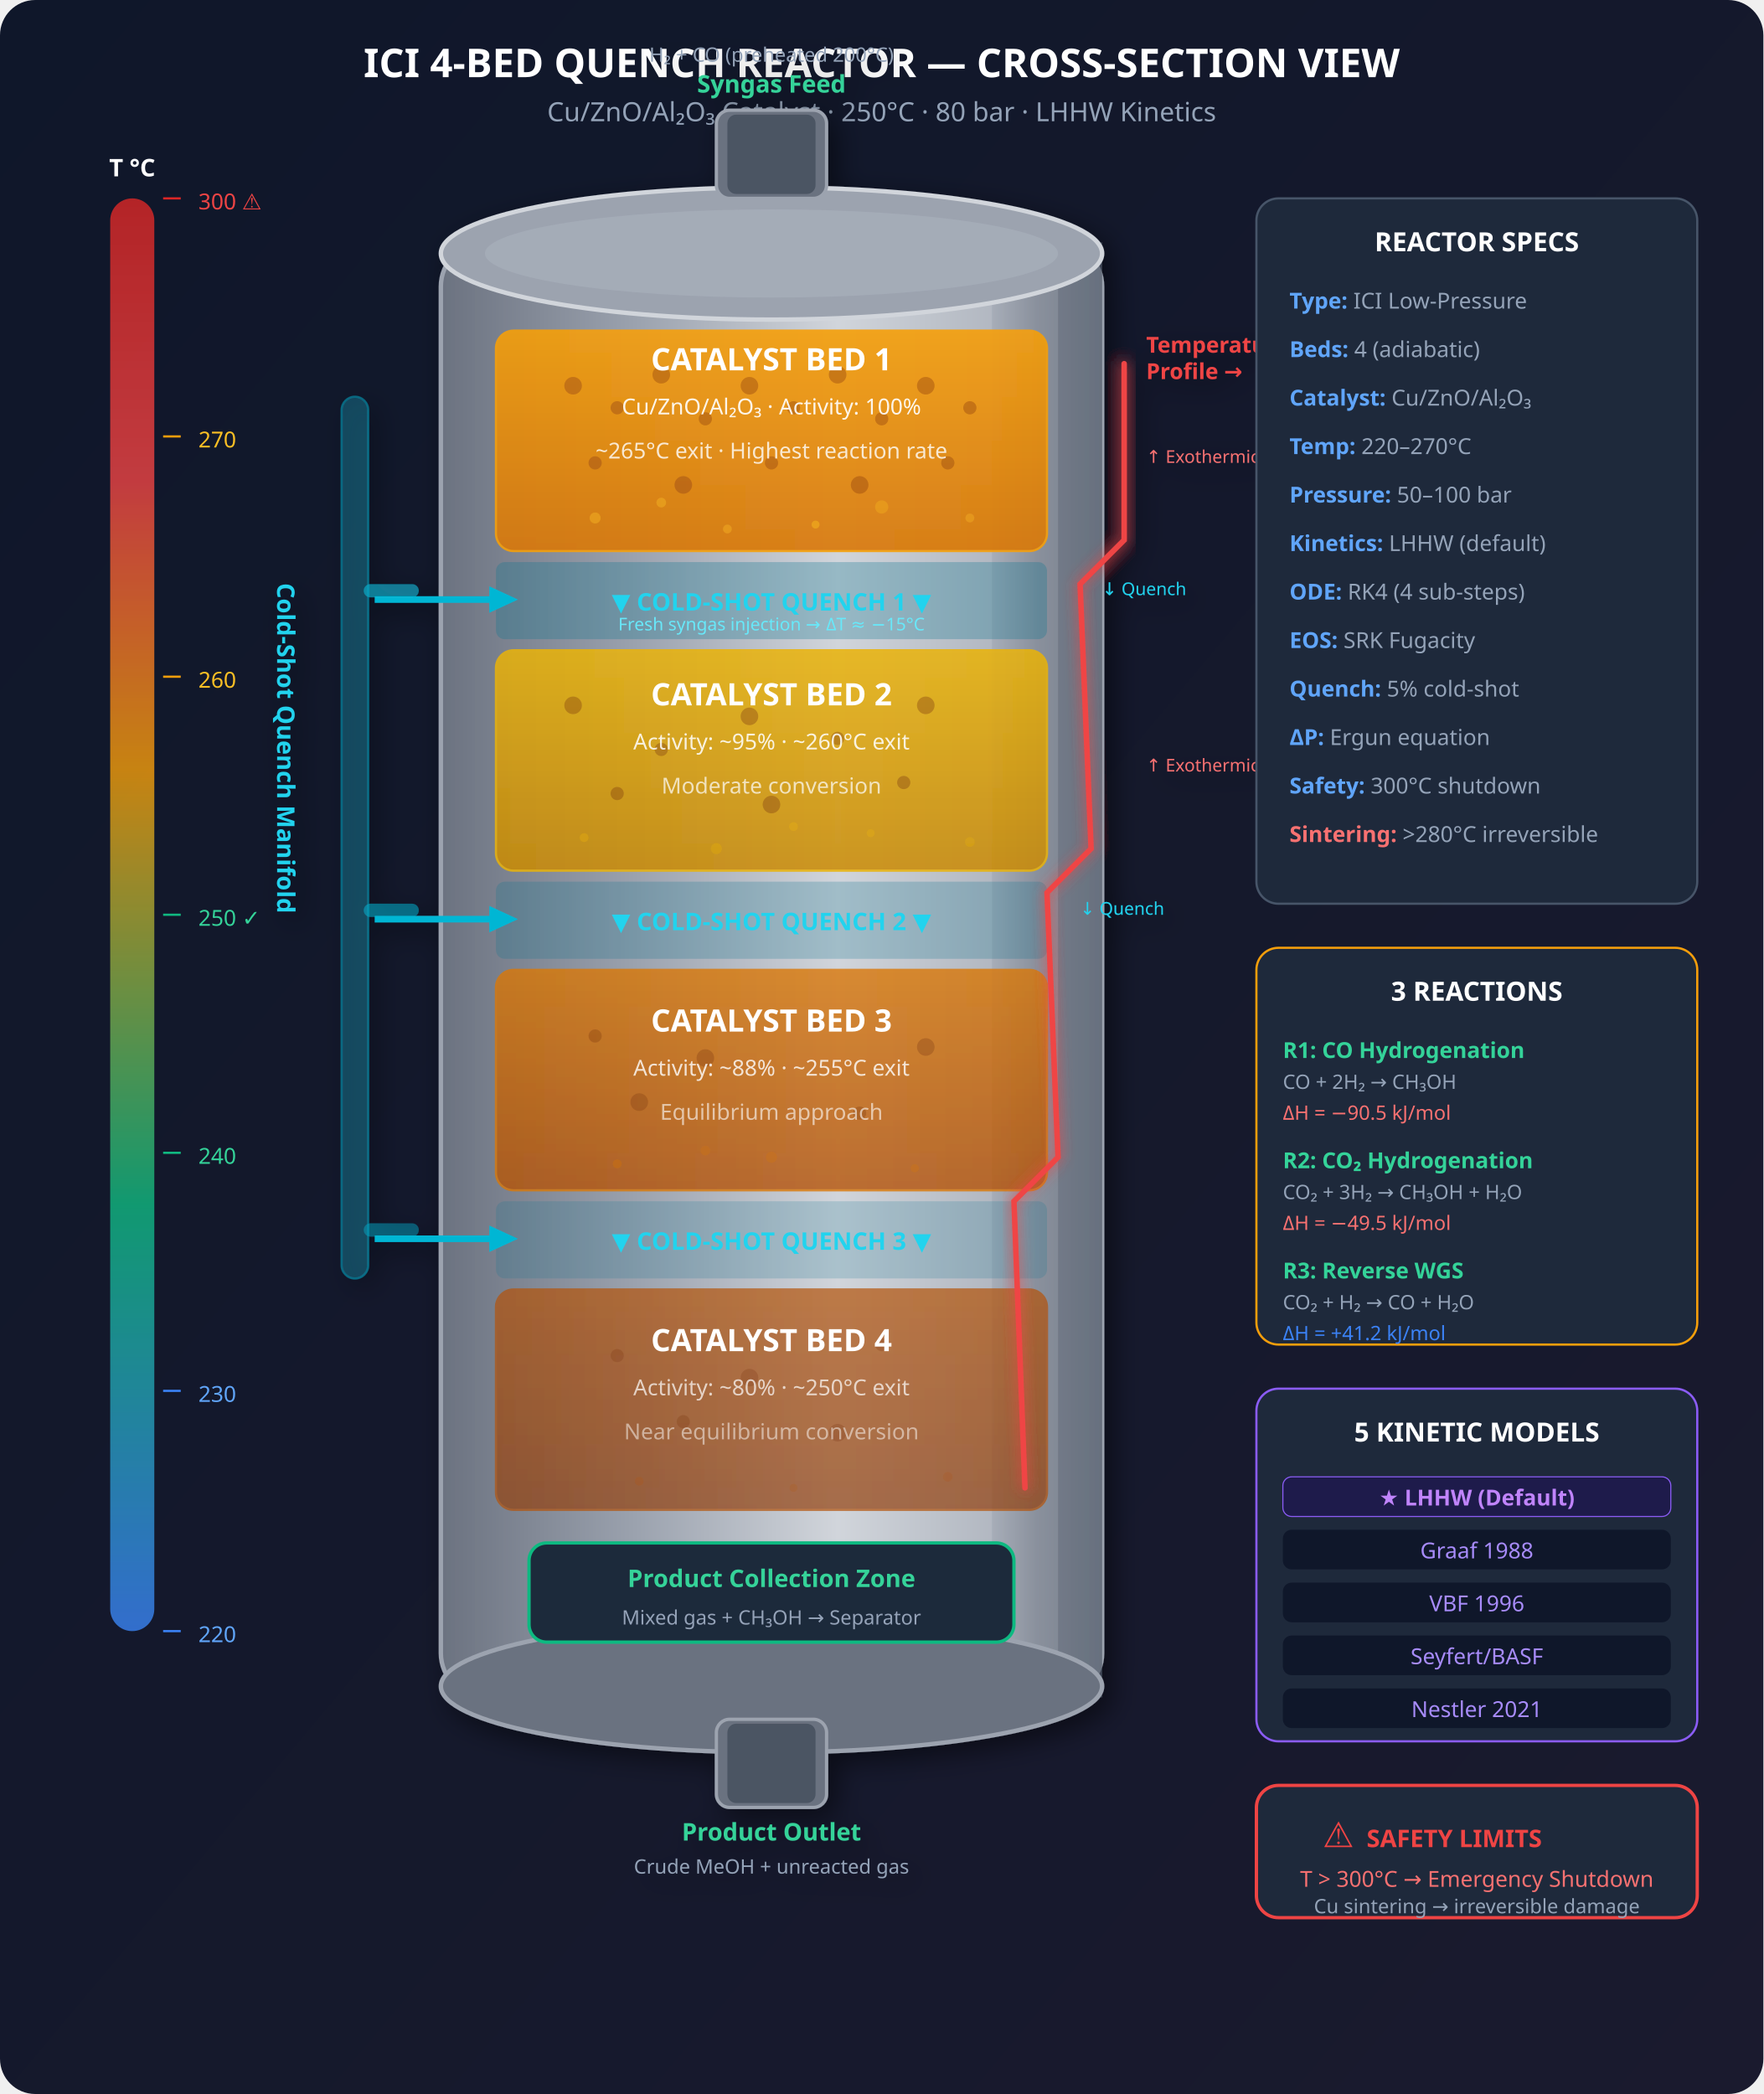
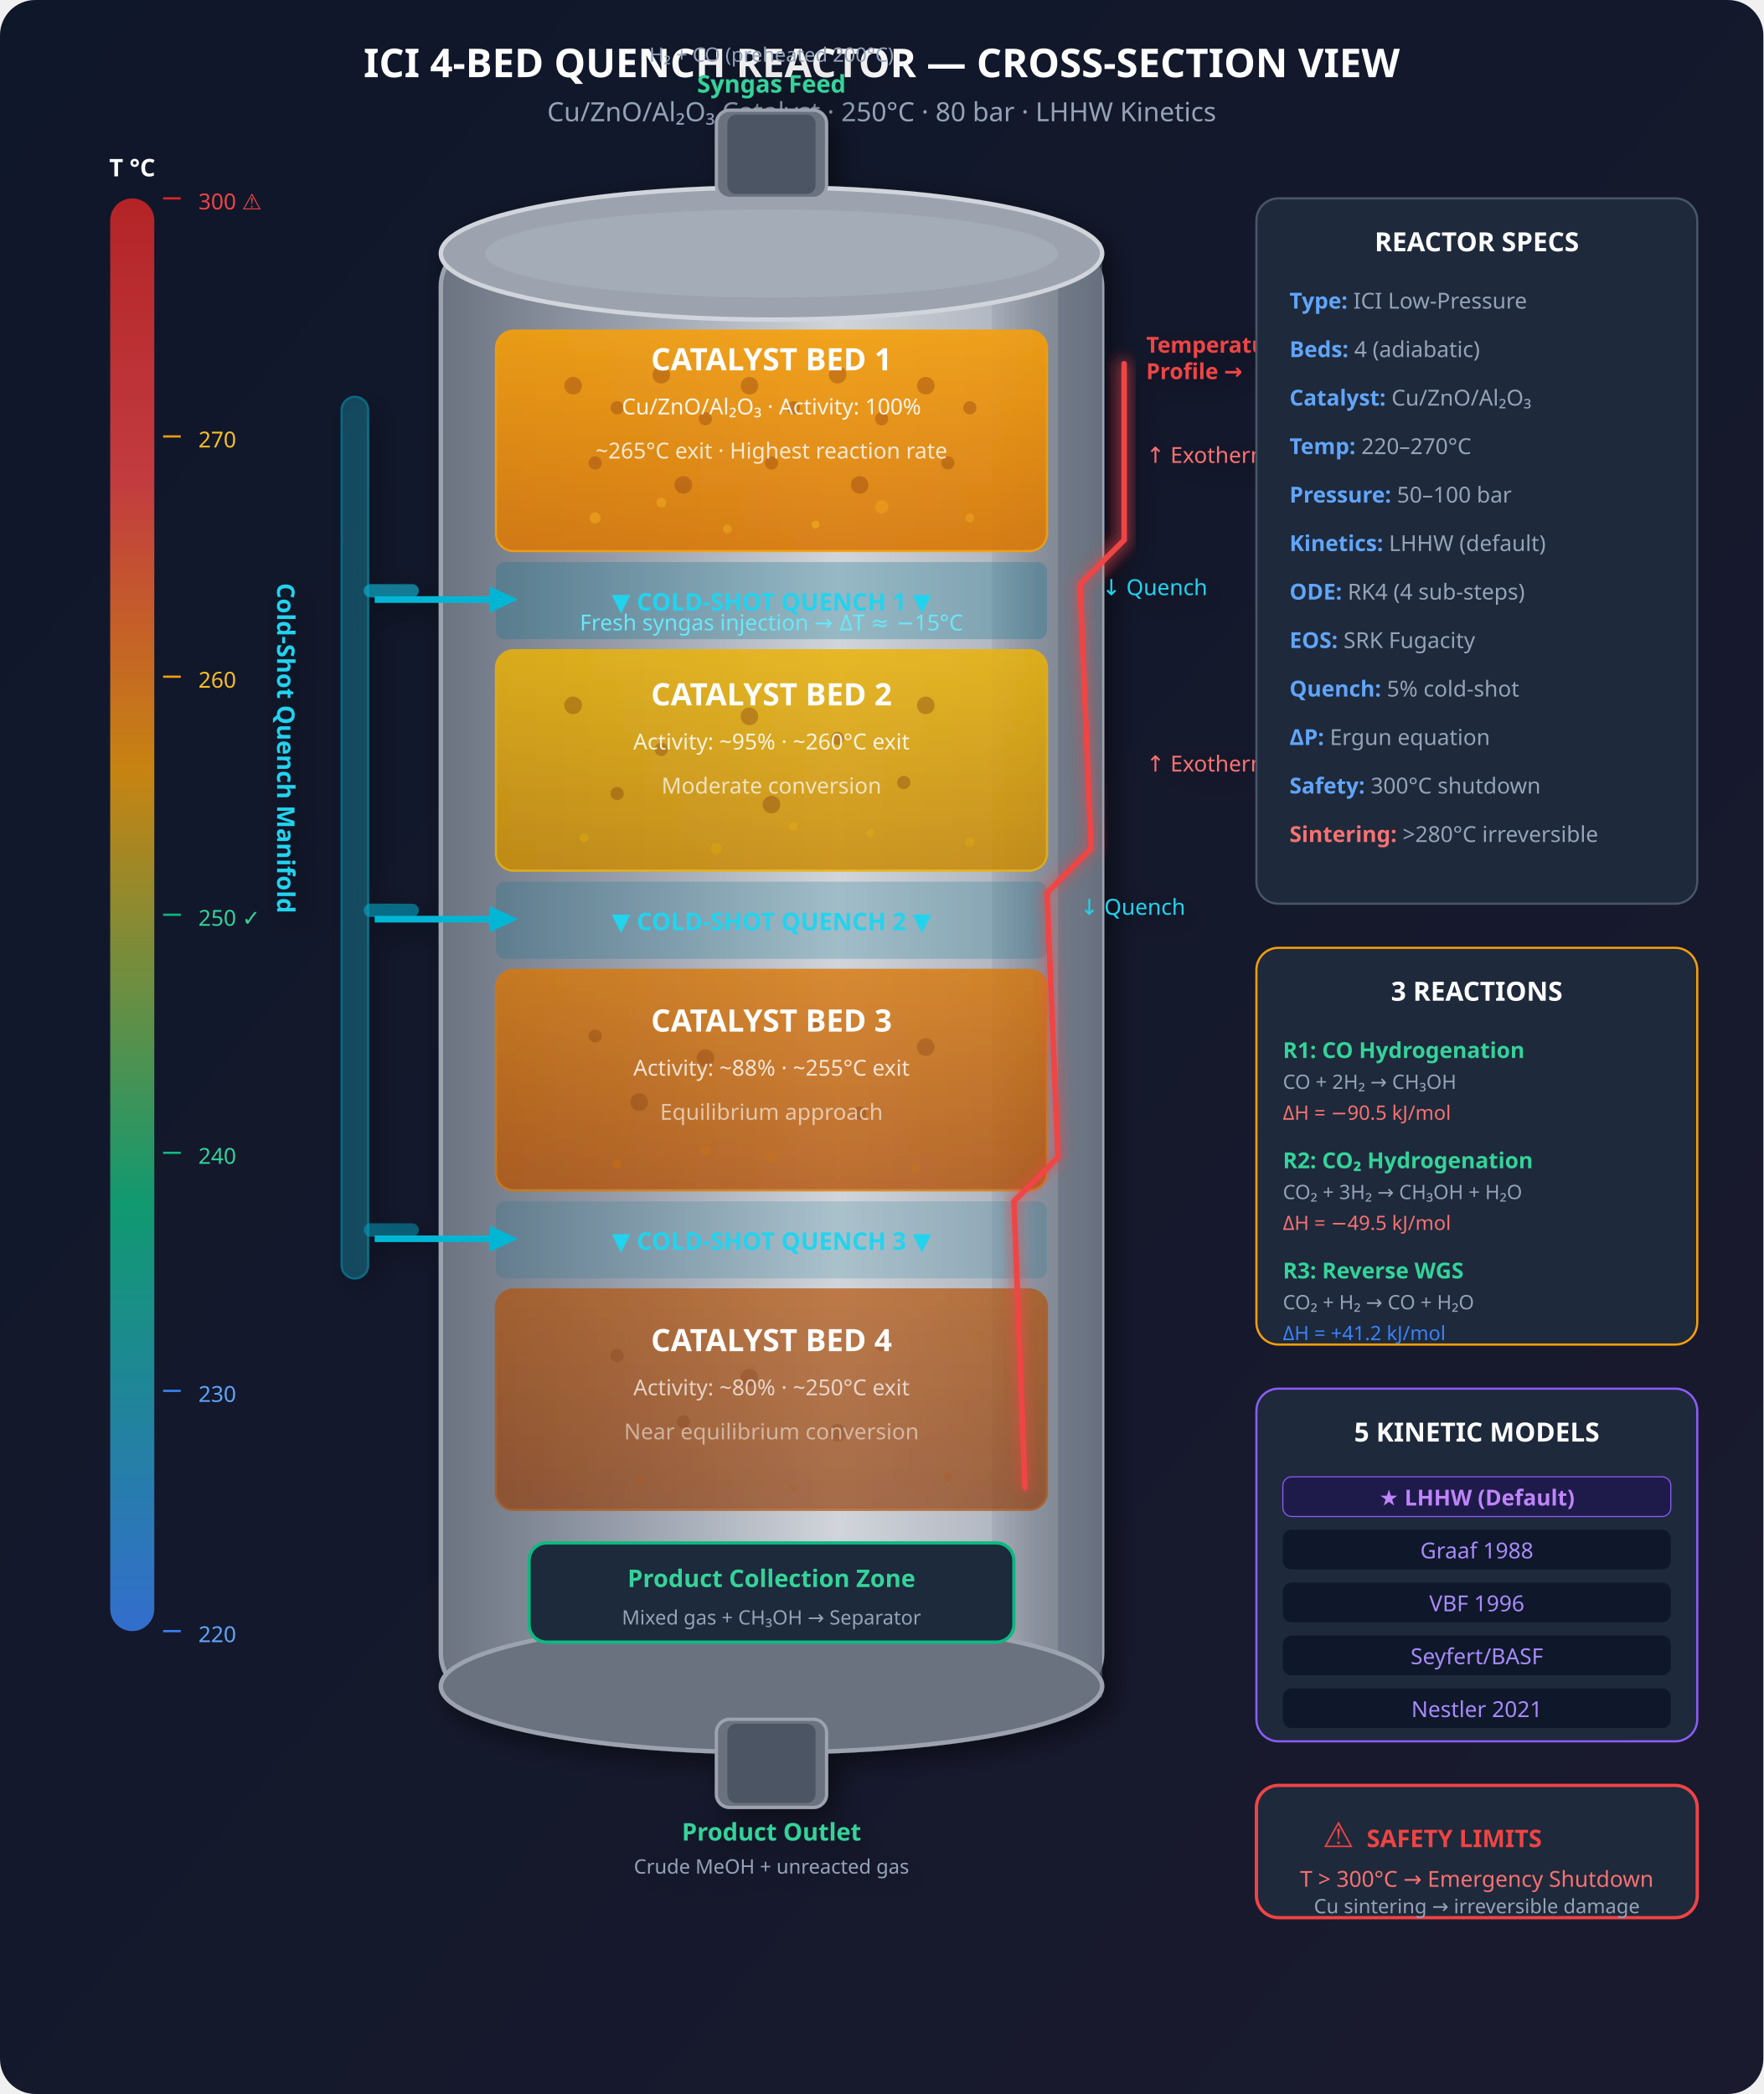
<svg xmlns="http://www.w3.org/2000/svg" viewBox="0 0 800 950" width="800" height="950">
  <defs>
    <linearGradient id="r3dBg" x1="0%" y1="0%" x2="100%" y2="100%">
      <stop offset="0%" stop-color="#0f172a" />
      <stop offset="100%" stop-color="#1a1a2e" />
    </linearGradient>
    <linearGradient id="metalLeft" x1="0%" y1="0%" x2="100%" y2="0%">
      <stop offset="0%" stop-color="#6b7280" />
      <stop offset="30%" stop-color="#9ca3af" />
      <stop offset="60%" stop-color="#d1d5db" />
      <stop offset="100%" stop-color="#9ca3af" />
    </linearGradient>
    <linearGradient id="metalRight" x1="0%" y1="0%" x2="100%" y2="0%">
      <stop offset="0%" stop-color="#9ca3af" />
      <stop offset="40%" stop-color="#6b7280" />
      <stop offset="100%" stop-color="#4b5563" />
    </linearGradient>
    <linearGradient id="catGrad1" x1="0%" y1="0%" x2="0%" y2="100%">
      <stop offset="0%" stop-color="#f59e0b" />
      <stop offset="100%" stop-color="#d97706" />
    </linearGradient>
    <linearGradient id="catGrad2" x1="0%" y1="0%" x2="0%" y2="100%">
      <stop offset="0%" stop-color="#eab308" />
      <stop offset="100%" stop-color="#ca8a04" />
    </linearGradient>
    <linearGradient id="catGrad3" x1="0%" y1="0%" x2="0%" y2="100%">
      <stop offset="0%" stop-color="#d97706" />
      <stop offset="100%" stop-color="#b45309" />
    </linearGradient>
    <linearGradient id="catGrad4" x1="0%" y1="0%" x2="0%" y2="100%">
      <stop offset="0%" stop-color="#b45309" />
      <stop offset="100%" stop-color="#92400e" />
    </linearGradient>
    <linearGradient id="tempBar" x1="0%" y1="100%" x2="0%" y2="0%">
      <stop offset="0%" stop-color="#3b82f6" />
      <stop offset="30%" stop-color="#10b981" />
      <stop offset="60%" stop-color="#f59e0b" />
      <stop offset="80%" stop-color="#ef4444" />
      <stop offset="100%" stop-color="#dc2626" />
    </linearGradient>
    <filter id="r3dShadow">
      <feDropShadow dx="4" dy="4" stdDeviation="6" flood-opacity="0.5" />
    </filter>
    <filter id="innerGlow">
      <feGaussianBlur stdDeviation="3" result="blur" />
      <feMerge>
        <feMergeNode in="blur" />
        <feMergeNode in="SourceGraphic" />
      </feMerge>
    </filter>
    <style>
      @keyframes quenchPulse { 0% { opacity: 0.3; } 50% { opacity: 0.9; } 100% { opacity: 0.3; } }
      @keyframes bubbleRise1 { 0% { transform: translateY(0); opacity: 0.6; } 80% { opacity: 0.3; } 100% { transform: translateY(-90px); opacity: 0; } }
      @keyframes bubbleRise2 { 0% { transform: translateY(0); opacity: 0.5; } 80% { opacity: 0.2; } 100% { transform: translateY(-80px); opacity: 0; } }
      @keyframes bubbleRise3 { 0% { transform: translateY(0); opacity: 0.4; } 80% { opacity: 0.15; } 100% { transform: translateY(-70px); opacity: 0; } }
      .quench-pulse { animation: quenchPulse 2.5s ease-in-out infinite; }
      .bubble-1 { animation: bubbleRise1 3s ease-out infinite; }
      .bubble-2 { animation: bubbleRise2 3.5s ease-out infinite; }
      .bubble-3 { animation: bubbleRise3 2.8s ease-out infinite; }
      .bubble-4 { animation: bubbleRise1 4s ease-out infinite; }
      .bubble-5 { animation: bubbleRise2 3.2s ease-out infinite; }
      .bubble-6 { animation: bubbleRise3 3.8s ease-out infinite; }
    </style>
  </defs>
  <rect width="800" height="950" fill="url(#r3dBg)" rx="16" />
  <text x="400" y="35" font-family="'Segoe UI', system-ui, sans-serif" font-size="18" fill="white" text-anchor="middle" font-weight="700">ICI 4-BED QUENCH REACTOR — CROSS-SECTION VIEW</text>
  <text x="400" y="55" font-family="'Segoe UI', system-ui, sans-serif" font-size="12" fill="#94a3b8" text-anchor="middle">Cu/ZnO/Al₂O₃ Catalyst · 250°C · 80 bar · LHHW Kinetics</text>
  <g transform="translate(50, 90)">
    <rect x="0" y="0" width="20" height="650" rx="10" fill="url(#tempBar)" opacity="0.8" />
    <text x="10" y="-10" font-family="'Segoe UI', sans-serif" font-size="11" fill="white" text-anchor="middle" font-weight="600">T °C</text>
    <line x1="24" y1="0" x2="32" y2="0" stroke="#dc2626" stroke-width="1" />
    <text x="40" y="5" font-family="'Segoe UI', sans-serif" font-size="10" fill="#ef4444">300 ⚠</text>
    <line x1="24" y1="108" x2="32" y2="108" stroke="#f59e0b" stroke-width="1" />
    <text x="40" y="113" font-family="'Segoe UI', sans-serif" font-size="10" fill="#fbbf24">270</text>
    <line x1="24" y1="217" x2="32" y2="217" stroke="#f59e0b" stroke-width="1" />
    <text x="40" y="222" font-family="'Segoe UI', sans-serif" font-size="10" fill="#fbbf24">260</text>
    <line x1="24" y1="325" x2="32" y2="325" stroke="#10b981" stroke-width="1" />
    <text x="40" y="330" font-family="'Segoe UI', sans-serif" font-size="10" fill="#34d399">250 ✓</text>
    <line x1="24" y1="433" x2="32" y2="433" stroke="#10b981" stroke-width="1" />
    <text x="40" y="438" font-family="'Segoe UI', sans-serif" font-size="10" fill="#34d399">240</text>
    <line x1="24" y1="541" x2="32" y2="541" stroke="#3b82f6" stroke-width="1" />
    <text x="40" y="546" font-family="'Segoe UI', sans-serif" font-size="10" fill="#60a5fa">230</text>
    <line x1="24" y1="650" x2="32" y2="650" stroke="#3b82f6" stroke-width="1" />
    <text x="40" y="655" font-family="'Segoe UI', sans-serif" font-size="10" fill="#60a5fa">220</text>
  </g>
  <g transform="translate(200, 80)" filter="url(#r3dShadow)">
    <rect x="0" y="30" width="300" height="660" rx="20" fill="url(#metalLeft)" stroke="#9ca3af" stroke-width="2" />
    <rect x="250" y="30" width="50" height="660" rx="0" fill="url(#metalRight)" opacity="0.5" />
    <rect x="280" y="30" width="20" height="660" rx="0" fill="#4b5563" opacity="0.3" />
    <ellipse cx="150" cy="35" rx="150" ry="30" fill="#9ca3af" stroke="#d1d5db" stroke-width="2" />
    <ellipse cx="150" cy="35" rx="130" ry="20" fill="#b0b8c4" opacity="0.4" />
    <ellipse cx="150" cy="685" rx="150" ry="30" fill="#6b7280" stroke="#9ca3af" stroke-width="2" />
    <rect x="125" y="-30" width="50" height="40" rx="6" fill="#6b7280" stroke="#9ca3af" stroke-width="1.5" />
    <rect x="130" y="-28" width="40" height="36" rx="4" fill="#4b5563" />
    <text x="150" y="-38" font-family="'Segoe UI', sans-serif" font-size="11" fill="#34d399" text-anchor="middle" font-weight="600">Syngas Feed</text>
    <text x="150" y="-52" font-family="'Segoe UI', sans-serif" font-size="9" fill="#94a3b8" text-anchor="middle">H₂ + CO (preheated 200°C)</text>
    <rect x="25" y="70" width="250" height="100" rx="8" fill="url(#catGrad1)" opacity="0.9" stroke="#f59e0b" stroke-width="1" />
    <g opacity="0.4">
      <circle cx="60" cy="95" r="4" fill="#92400e" />
      <circle cx="80" cy="105" r="3" fill="#92400e" />
      <circle cx="100" cy="90" r="4" fill="#92400e" />
      <circle cx="120" cy="110" r="3" fill="#92400e" />
      <circle cx="140" cy="95" r="4" fill="#92400e" />
      <circle cx="160" cy="105" r="3" fill="#92400e" />
      <circle cx="180" cy="90" r="4" fill="#92400e" />
      <circle cx="200" cy="110" r="3" fill="#92400e" />
      <circle cx="220" cy="95" r="4" fill="#92400e" />
      <circle cx="240" cy="105" r="3" fill="#92400e" />
      <circle cx="70" cy="130" r="3" fill="#92400e" />
      <circle cx="110" cy="140" r="4" fill="#92400e" />
      <circle cx="150" cy="130" r="3" fill="#92400e" />
      <circle cx="190" cy="140" r="4" fill="#92400e" />
      <circle cx="230" cy="130" r="3" fill="#92400e" />
    </g>
    <circle cx="70" cy="155" r="2.5" fill="#fbbf24" opacity="0.4" class="bubble-1" />
    <circle cx="130" cy="160" r="2" fill="#fbbf24" opacity="0.35" class="bubble-2" />
    <circle cx="200" cy="150" r="3" fill="#fbbf24" opacity="0.3" class="bubble-3" />
    <circle cx="170" cy="158" r="1.8" fill="#fbbf24" opacity="0.45" class="bubble-4" />
    <circle cx="100" cy="148" r="2.2" fill="#fbbf24" opacity="0.38" class="bubble-5" />
    <circle cx="240" cy="155" r="2" fill="#fbbf24" opacity="0.32" class="bubble-6" />
    <text x="150" y="88" font-family="'Segoe UI', sans-serif" font-size="14" fill="white" text-anchor="middle" font-weight="700">CATALYST BED 1</text>
    <text x="150" y="108" font-family="'Segoe UI', sans-serif" font-size="10" fill="white" text-anchor="middle" opacity="0.9">Cu/ZnO/Al₂O₃ · Activity: 100%</text>
    <text x="150" y="128" font-family="'Segoe UI', sans-serif" font-size="10" fill="white" text-anchor="middle" opacity="0.8">~265°C exit · Highest reaction rate</text>
    <rect x="25" y="175" width="250" height="35" rx="4" fill="#0e7490" opacity="0.3" />
    <g class="quench-pulse">
      <path d="M -30,192 L 25,192" stroke="#06b6d4" stroke-width="3" fill="none" />
      <polygon points="22,186 35,192 22,198" fill="#06b6d4" />
    </g>
    <text x="150" y="197" font-family="'Segoe UI', sans-serif" font-size="11" fill="#22d3ee" text-anchor="middle" font-weight="600">▼ COLD-SHOT QUENCH 1 ▼</text>
-     <text x="150" y="206" font-family="'Segoe UI', sans-serif" font-size="8" fill="#67e8f9" text-anchor="middle">Fresh syngas injection → ΔT ≈ −15°C</text>
+     <text x="150" y="206" font-family="'Segoe UI', sans-serif" font-size="10" fill="#67e8f9" text-anchor="middle">Fresh syngas injection → ΔT ≈ −15°C</text>
    <rect x="25" y="215" width="250" height="100" rx="8" fill="url(#catGrad2)" opacity="0.85" stroke="#eab308" stroke-width="1" />
    <g opacity="0.35">
      <circle cx="60" cy="240" r="4" fill="#78350f" />
      <circle cx="100" cy="260" r="3" fill="#78350f" />
      <circle cx="140" cy="245" r="4" fill="#78350f" />
      <circle cx="180" cy="255" r="3" fill="#78350f" />
      <circle cx="220" cy="240" r="4" fill="#78350f" />
      <circle cx="80" cy="280" r="3" fill="#78350f" />
      <circle cx="150" cy="285" r="4" fill="#78350f" />
      <circle cx="210" cy="275" r="3" fill="#78350f" />
    </g>
    <circle cx="65" cy="300" r="2" fill="#eab308" opacity="0.35" class="bubble-3" />
    <circle cx="125" cy="305" r="2.5" fill="#eab308" opacity="0.3" class="bubble-1" />
    <circle cx="195" cy="298" r="1.8" fill="#eab308" opacity="0.32" class="bubble-5" />
    <circle cx="240" cy="302" r="2.2" fill="#eab308" opacity="0.28" class="bubble-2" />
    <circle cx="160" cy="295" r="2" fill="#eab308" opacity="0.34" class="bubble-6" />
    <text x="150" y="240" font-family="'Segoe UI', sans-serif" font-size="14" fill="white" text-anchor="middle" font-weight="700">CATALYST BED 2</text>
    <text x="150" y="260" font-family="'Segoe UI', sans-serif" font-size="10" fill="white" text-anchor="middle" opacity="0.85">Activity: ~95% · ~260°C exit</text>
    <text x="150" y="280" font-family="'Segoe UI', sans-serif" font-size="10" fill="white" text-anchor="middle" opacity="0.7">Moderate conversion</text>
    <rect x="25" y="320" width="250" height="35" rx="4" fill="#0e7490" opacity="0.25" />
    <g class="quench-pulse" style="animation-delay: 0.7s">
      <path d="M -30,337 L 25,337" stroke="#06b6d4" stroke-width="3" fill="none" />
      <polygon points="22,331 35,337 22,343" fill="#06b6d4" />
    </g>
    <text x="150" y="342" font-family="'Segoe UI', sans-serif" font-size="11" fill="#22d3ee" text-anchor="middle" font-weight="600">▼ COLD-SHOT QUENCH 2 ▼</text>
    <rect x="25" y="360" width="250" height="100" rx="8" fill="url(#catGrad3)" opacity="0.8" stroke="#d97706" stroke-width="1" />
    <g opacity="0.3">
      <circle cx="70" cy="390" r="3" fill="#78350f" />
      <circle cx="120" cy="400" r="4" fill="#78350f" />
      <circle cx="170" cy="385" r="3" fill="#78350f" />
      <circle cx="220" cy="395" r="4" fill="#78350f" />
      <circle cx="90" cy="420" r="4" fill="#78350f" />
      <circle cx="190" cy="425" r="3" fill="#78350f" />
    </g>
    <circle cx="80" cy="448" r="2" fill="#d97706" opacity="0.3" class="bubble-2" />
    <circle cx="150" cy="445" r="2.5" fill="#d97706" opacity="0.25" class="bubble-4" />
    <circle cx="215" cy="450" r="1.8" fill="#d97706" opacity="0.28" class="bubble-1" />
    <circle cx="120" cy="442" r="2.2" fill="#d97706" opacity="0.22" class="bubble-6" />
    <text x="150" y="388" font-family="'Segoe UI', sans-serif" font-size="14" fill="white" text-anchor="middle" font-weight="700">CATALYST BED 3</text>
    <text x="150" y="408" font-family="'Segoe UI', sans-serif" font-size="10" fill="white" text-anchor="middle" opacity="0.8">Activity: ~88% · ~255°C exit</text>
    <text x="150" y="428" font-family="'Segoe UI', sans-serif" font-size="10" fill="white" text-anchor="middle" opacity="0.6">Equilibrium approach</text>
    <rect x="25" y="465" width="250" height="35" rx="4" fill="#0e7490" opacity="0.2" />
    <g class="quench-pulse" style="animation-delay: 1.4s">
      <path d="M -30,482 L 25,482" stroke="#06b6d4" stroke-width="3" fill="none" />
      <polygon points="22,476 35,482 22,488" fill="#06b6d4" />
    </g>
    <text x="150" y="487" font-family="'Segoe UI', sans-serif" font-size="11" fill="#22d3ee" text-anchor="middle" font-weight="600">▼ COLD-SHOT QUENCH 3 ▼</text>
    <rect x="25" y="505" width="250" height="100" rx="8" fill="url(#catGrad4)" opacity="0.7" stroke="#b45309" stroke-width="1" />
    <g opacity="0.25">
      <circle cx="80" cy="535" r="3" fill="#78350f" />
      <circle cx="140" cy="545" r="4" fill="#78350f" />
      <circle cx="200" cy="530" r="3" fill="#78350f" />
      <circle cx="110" cy="565" r="3" fill="#78350f" />
      <circle cx="180" cy="570" r="4" fill="#78350f" />
    </g>
    <circle cx="90" cy="592" r="2" fill="#b45309" opacity="0.22" class="bubble-5" />
    <circle cx="160" cy="595" r="1.8" fill="#b45309" opacity="0.2" class="bubble-3" />
    <circle cx="230" cy="590" r="2.2" fill="#b45309" opacity="0.18" class="bubble-1" />
    <text x="150" y="533" font-family="'Segoe UI', sans-serif" font-size="14" fill="white" text-anchor="middle" font-weight="700">CATALYST BED 4</text>
    <text x="150" y="553" font-family="'Segoe UI', sans-serif" font-size="10" fill="white" text-anchor="middle" opacity="0.7">Activity: ~80% · ~250°C exit</text>
    <text x="150" y="573" font-family="'Segoe UI', sans-serif" font-size="10" fill="white" text-anchor="middle" opacity="0.5">Near equilibrium conversion</text>
    <rect x="40" y="620" width="220" height="45" rx="8" fill="#1e293b" stroke="#10b981" stroke-width="1.5" />
    <text x="150" y="640" font-family="'Segoe UI', sans-serif" font-size="11" fill="#34d399" text-anchor="middle" font-weight="600">Product Collection Zone</text>
    <text x="150" y="657" font-family="'Segoe UI', sans-serif" font-size="9" fill="#94a3b8" text-anchor="middle">Mixed gas + CH₃OH → Separator</text>
    <rect x="125" y="700" width="50" height="40" rx="6" fill="#6b7280" stroke="#9ca3af" stroke-width="1.5" />
    <rect x="130" y="702" width="40" height="36" rx="4" fill="#4b5563" />
    <text x="150" y="755" font-family="'Segoe UI', sans-serif" font-size="11" fill="#34d399" text-anchor="middle" font-weight="600">Product Outlet</text>
    <text x="150" y="770" font-family="'Segoe UI', sans-serif" font-size="9" fill="#94a3b8" text-anchor="middle">Crude MeOH + unreacted gas</text>
    <path d="M 310,85 L 310,165 L 290,185 L 295,305 L 275,325 L 280,445 L 260,465 L 265,595" fill="none" stroke="#ef4444" stroke-width="2.5" stroke-linecap="round" filter="url(#innerGlow)" />
    <text x="320" y="80" font-family="'Segoe UI', sans-serif" font-size="10" fill="#ef4444" font-weight="600">Temperature</text>
    <text x="320" y="92" font-family="'Segoe UI', sans-serif" font-size="10" fill="#ef4444" font-weight="600">Profile →</text>
-     <text x="320" y="130" font-family="'Segoe UI', sans-serif" font-size="8" fill="#f87171">↑ Exothermic</text>
-     <text x="300" y="190" font-family="'Segoe UI', sans-serif" font-size="8" fill="#22d3ee">↓ Quench</text>
-     <text x="320" y="270" font-family="'Segoe UI', sans-serif" font-size="8" fill="#f87171">↑ Exothermic</text>
-     <text x="290" y="335" font-family="'Segoe UI', sans-serif" font-size="8" fill="#22d3ee">↓ Quench</text>
+     <text x="320" y="130" font-family="'Segoe UI', sans-serif" font-size="10" fill="#f87171">↑ Exothermic</text>
+     <text x="300" y="190" font-family="'Segoe UI', sans-serif" font-size="10" fill="#22d3ee">↓ Quench</text>
+     <text x="320" y="270" font-family="'Segoe UI', sans-serif" font-size="10" fill="#f87171">↑ Exothermic</text>
+     <text x="290" y="335" font-family="'Segoe UI', sans-serif" font-size="10" fill="#22d3ee">↓ Quench</text>
    <g>
      <text x="-70" y="192" font-family="'Segoe UI', sans-serif" font-size="11" fill="#22d3ee" text-anchor="middle" font-weight="600" writing-mode="tb">Cold-Shot Quench Manifold</text>
      <rect x="-45" y="100" width="12" height="400" rx="6" fill="#0e7490" stroke="#06b6d4" stroke-width="1" opacity="0.5" />
      <rect x="-35" y="185" width="25" height="6" rx="3" fill="#06b6d4" opacity="0.6" />
      <rect x="-35" y="330" width="25" height="6" rx="3" fill="#06b6d4" opacity="0.5" />
      <rect x="-35" y="475" width="25" height="6" rx="3" fill="#06b6d4" opacity="0.4" />
    </g>
  </g>
  <g transform="translate(570, 90)">
    <rect width="200" height="320" rx="10" fill="#1e293b" stroke="#475569" stroke-width="1" />
    <text x="100" y="24" font-family="'Segoe UI', sans-serif" font-size="12" fill="white" text-anchor="middle" font-weight="700">REACTOR SPECS</text>
    <g font-family="'Segoe UI', sans-serif" font-size="10" fill="#94a3b8" transform="translate(15, 0)">
      <text y="50">
        <tspan fill="#60a5fa" font-weight="600">Type:</tspan> ICI Low-Pressure</text>
      <text y="72">
        <tspan fill="#60a5fa" font-weight="600">Beds:</tspan> 4 (adiabatic)</text>
      <text y="94">
        <tspan fill="#60a5fa" font-weight="600">Catalyst:</tspan> Cu/ZnO/Al₂O₃</text>
      <text y="116">
        <tspan fill="#60a5fa" font-weight="600">Temp:</tspan> 220–270°C</text>
      <text y="138">
        <tspan fill="#60a5fa" font-weight="600">Pressure:</tspan> 50–100 bar</text>
      <text y="160">
        <tspan fill="#60a5fa" font-weight="600">Kinetics:</tspan> LHHW (default)</text>
      <text y="182">
        <tspan fill="#60a5fa" font-weight="600">ODE:</tspan> RK4 (4 sub-steps)</text>
      <text y="204">
        <tspan fill="#60a5fa" font-weight="600">EOS:</tspan> SRK Fugacity</text>
      <text y="226">
        <tspan fill="#60a5fa" font-weight="600">Quench:</tspan> 5% cold-shot</text>
      <text y="248">
        <tspan fill="#60a5fa" font-weight="600">ΔP:</tspan> Ergun equation</text>
      <text y="270">
        <tspan fill="#60a5fa" font-weight="600">Safety:</tspan> 300°C shutdown</text>
      <text y="292">
        <tspan fill="#f87171" font-weight="600">Sintering:</tspan> &gt;280°C irreversible</text>
    </g>
  </g>
  <g transform="translate(570, 430)">
    <rect width="200" height="180" rx="10" fill="#1e293b" stroke="#f59e0b" stroke-width="1" />
    <text x="100" y="24" font-family="'Segoe UI', sans-serif" font-size="12" fill="white" text-anchor="middle" font-weight="700">3 REACTIONS</text>
    <g font-family="'Segoe UI', sans-serif" transform="translate(12, 0)">
      <text y="50" font-size="10" fill="#34d399" font-weight="600">R1: CO Hydrogenation</text>
      <text y="64" font-size="9" fill="#94a3b8">CO + 2H₂ → CH₃OH</text>
      <text y="78" font-size="9" fill="#f87171">ΔH = −90.5 kJ/mol</text>
      <text y="100" font-size="10" fill="#34d399" font-weight="600">R2: CO₂ Hydrogenation</text>
      <text y="114" font-size="9" fill="#94a3b8">CO₂ + 3H₂ → CH₃OH + H₂O</text>
      <text y="128" font-size="9" fill="#f87171">ΔH = −49.5 kJ/mol</text>
      <text y="150" font-size="10" fill="#34d399" font-weight="600">R3: Reverse WGS</text>
      <text y="164" font-size="9" fill="#94a3b8">CO₂ + H₂ → CO + H₂O</text>
      <text y="178" font-size="9" fill="#3b82f6">ΔH = +41.2 kJ/mol</text>
    </g>
  </g>
  <g transform="translate(570, 630)">
    <rect width="200" height="160" rx="10" fill="#1e293b" stroke="#8b5cf6" stroke-width="1" />
    <text x="100" y="24" font-family="'Segoe UI', sans-serif" font-size="12" fill="white" text-anchor="middle" font-weight="700">5 KINETIC MODELS</text>
    <g font-family="'Segoe UI', sans-serif" font-size="10" transform="translate(12, 40)">
      <rect x="0" y="0" width="176" height="18" rx="4" fill="#1e1b4b" stroke="#8b5cf6" stroke-width="0.5" />
      <text x="88" y="13" fill="#c084fc" text-anchor="middle" font-weight="600">★ LHHW (Default)</text>
      <rect x="0" y="24" width="176" height="18" rx="4" fill="#0f172a" />
      <text x="88" y="37" fill="#a78bfa" text-anchor="middle">Graaf 1988</text>
      <rect x="0" y="48" width="176" height="18" rx="4" fill="#0f172a" />
      <text x="88" y="61" fill="#a78bfa" text-anchor="middle">VBF 1996</text>
      <rect x="0" y="72" width="176" height="18" rx="4" fill="#0f172a" />
      <text x="88" y="85" fill="#a78bfa" text-anchor="middle">Seyfert/BASF</text>
      <rect x="0" y="96" width="176" height="18" rx="4" fill="#0f172a" />
      <text x="88" y="109" fill="#a78bfa" text-anchor="middle">Nestler 2021</text>
    </g>
  </g>
  <g transform="translate(570, 810)">
    <rect width="200" height="60" rx="10" fill="#1e293b" stroke="#ef4444" stroke-width="1.5" />
    <text x="30" y="28" font-family="'Segoe UI', sans-serif" font-size="16" fill="#ef4444">⚠</text>
    <text x="50" y="28" font-family="'Segoe UI', sans-serif" font-size="11" fill="#ef4444" font-weight="700">SAFETY LIMITS</text>
    <text x="100" y="46" font-family="'Segoe UI', sans-serif" font-size="10" fill="#f87171" text-anchor="middle">T &gt; 300°C → Emergency Shutdown</text>
    <text x="100" y="58" font-family="'Segoe UI', sans-serif" font-size="9" fill="#94a3b8" text-anchor="middle">Cu sintering → irreversible damage</text>
  </g>
</svg>
